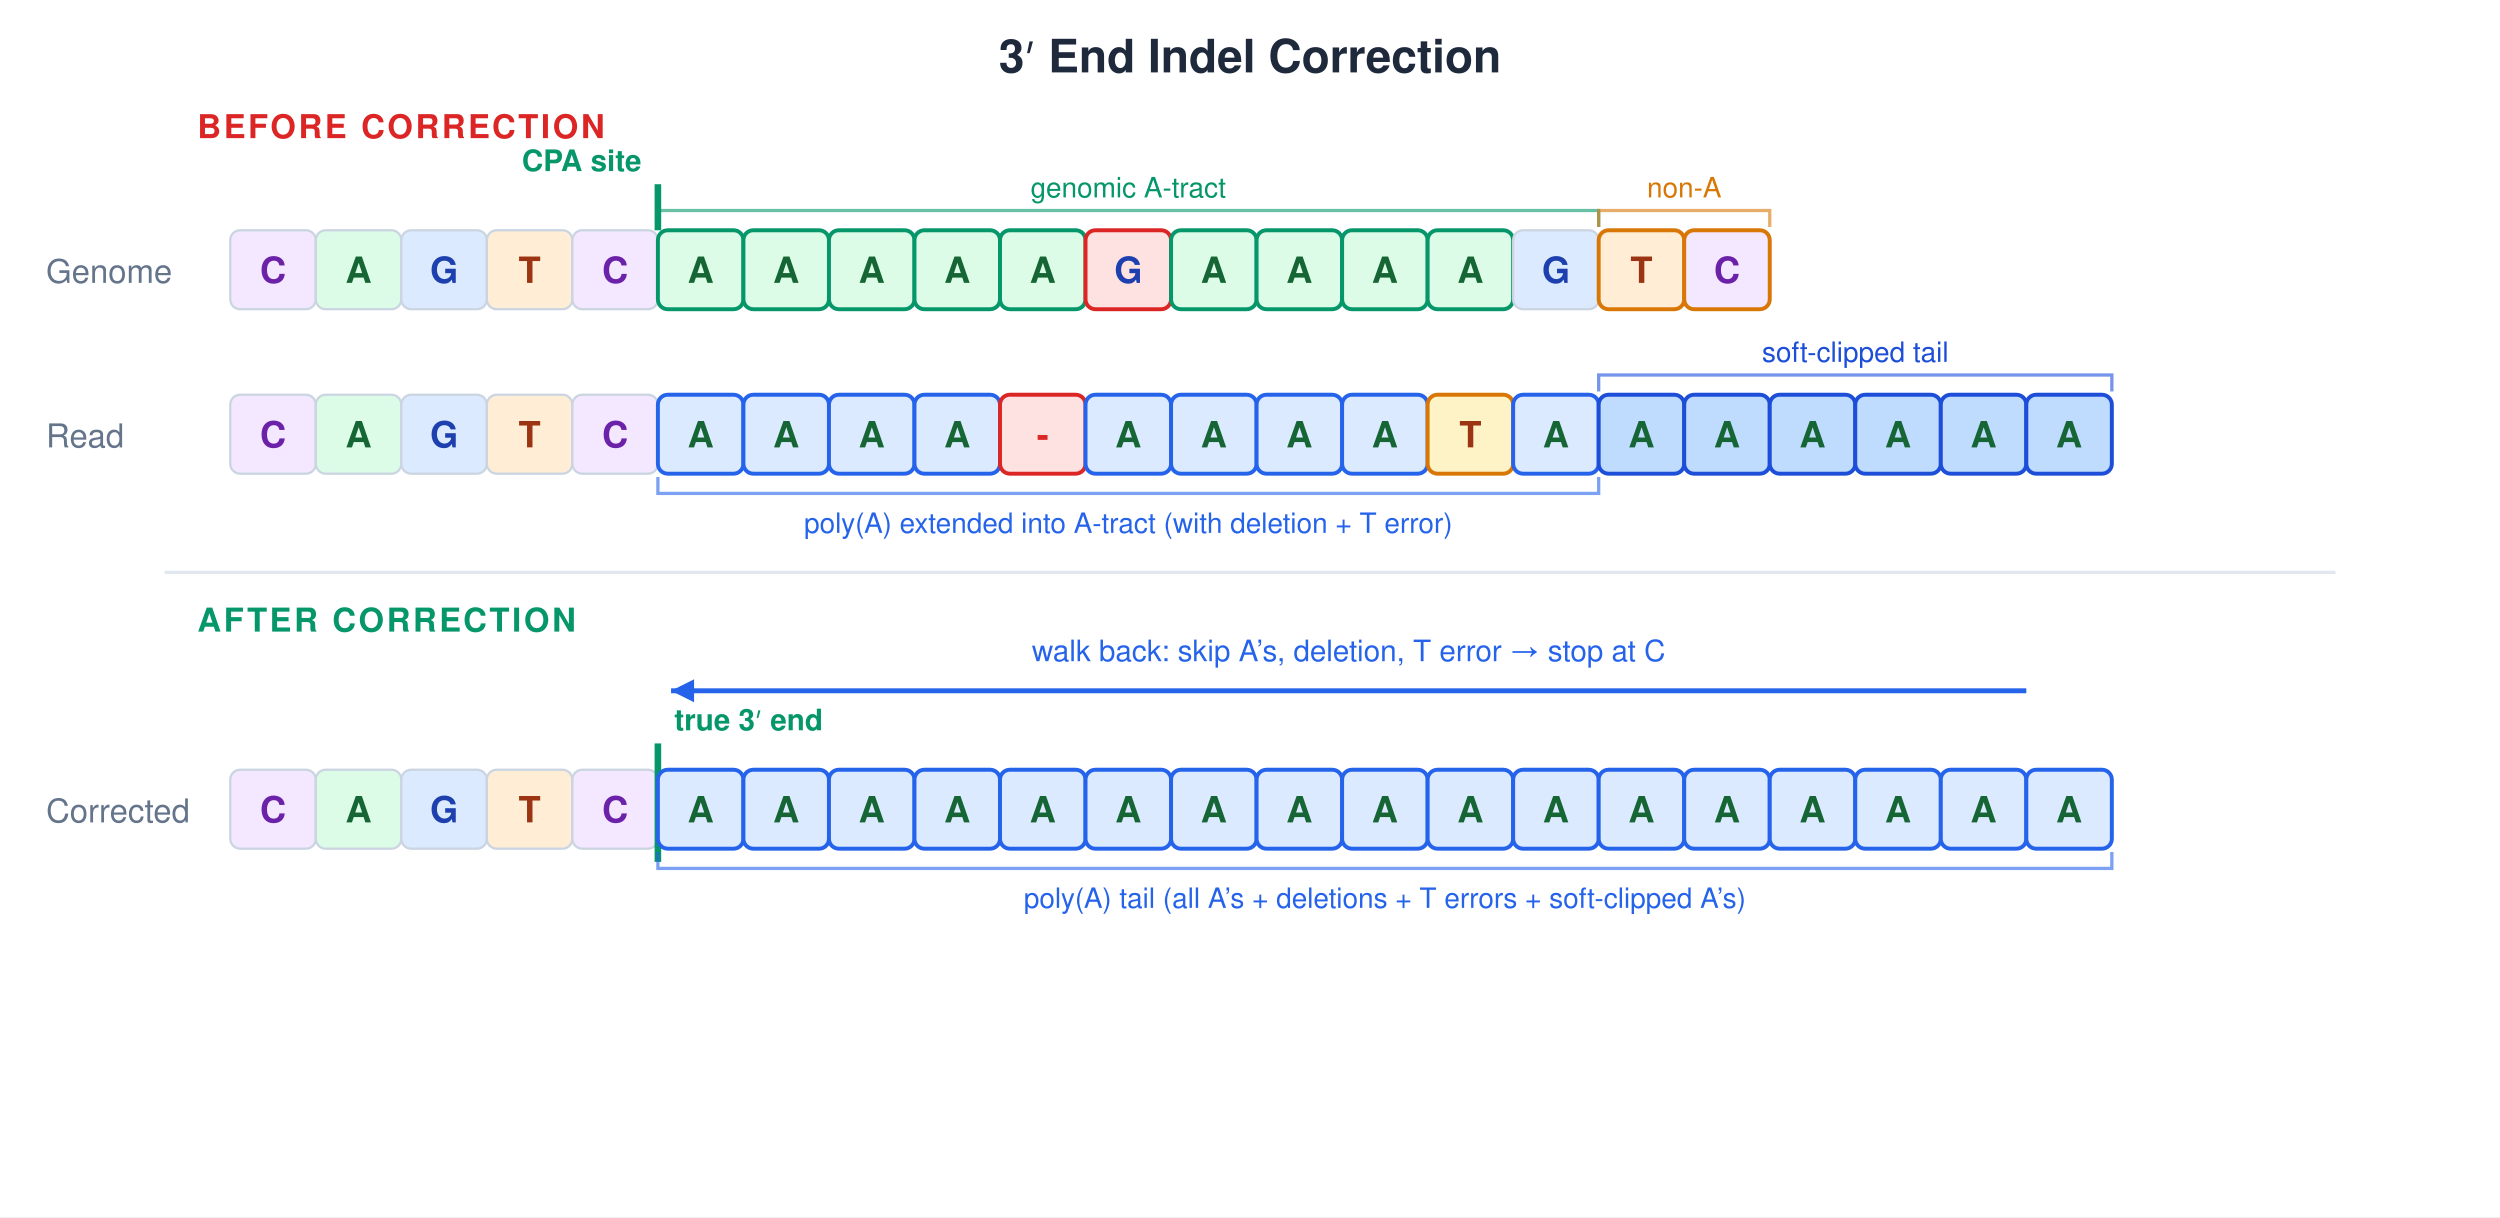
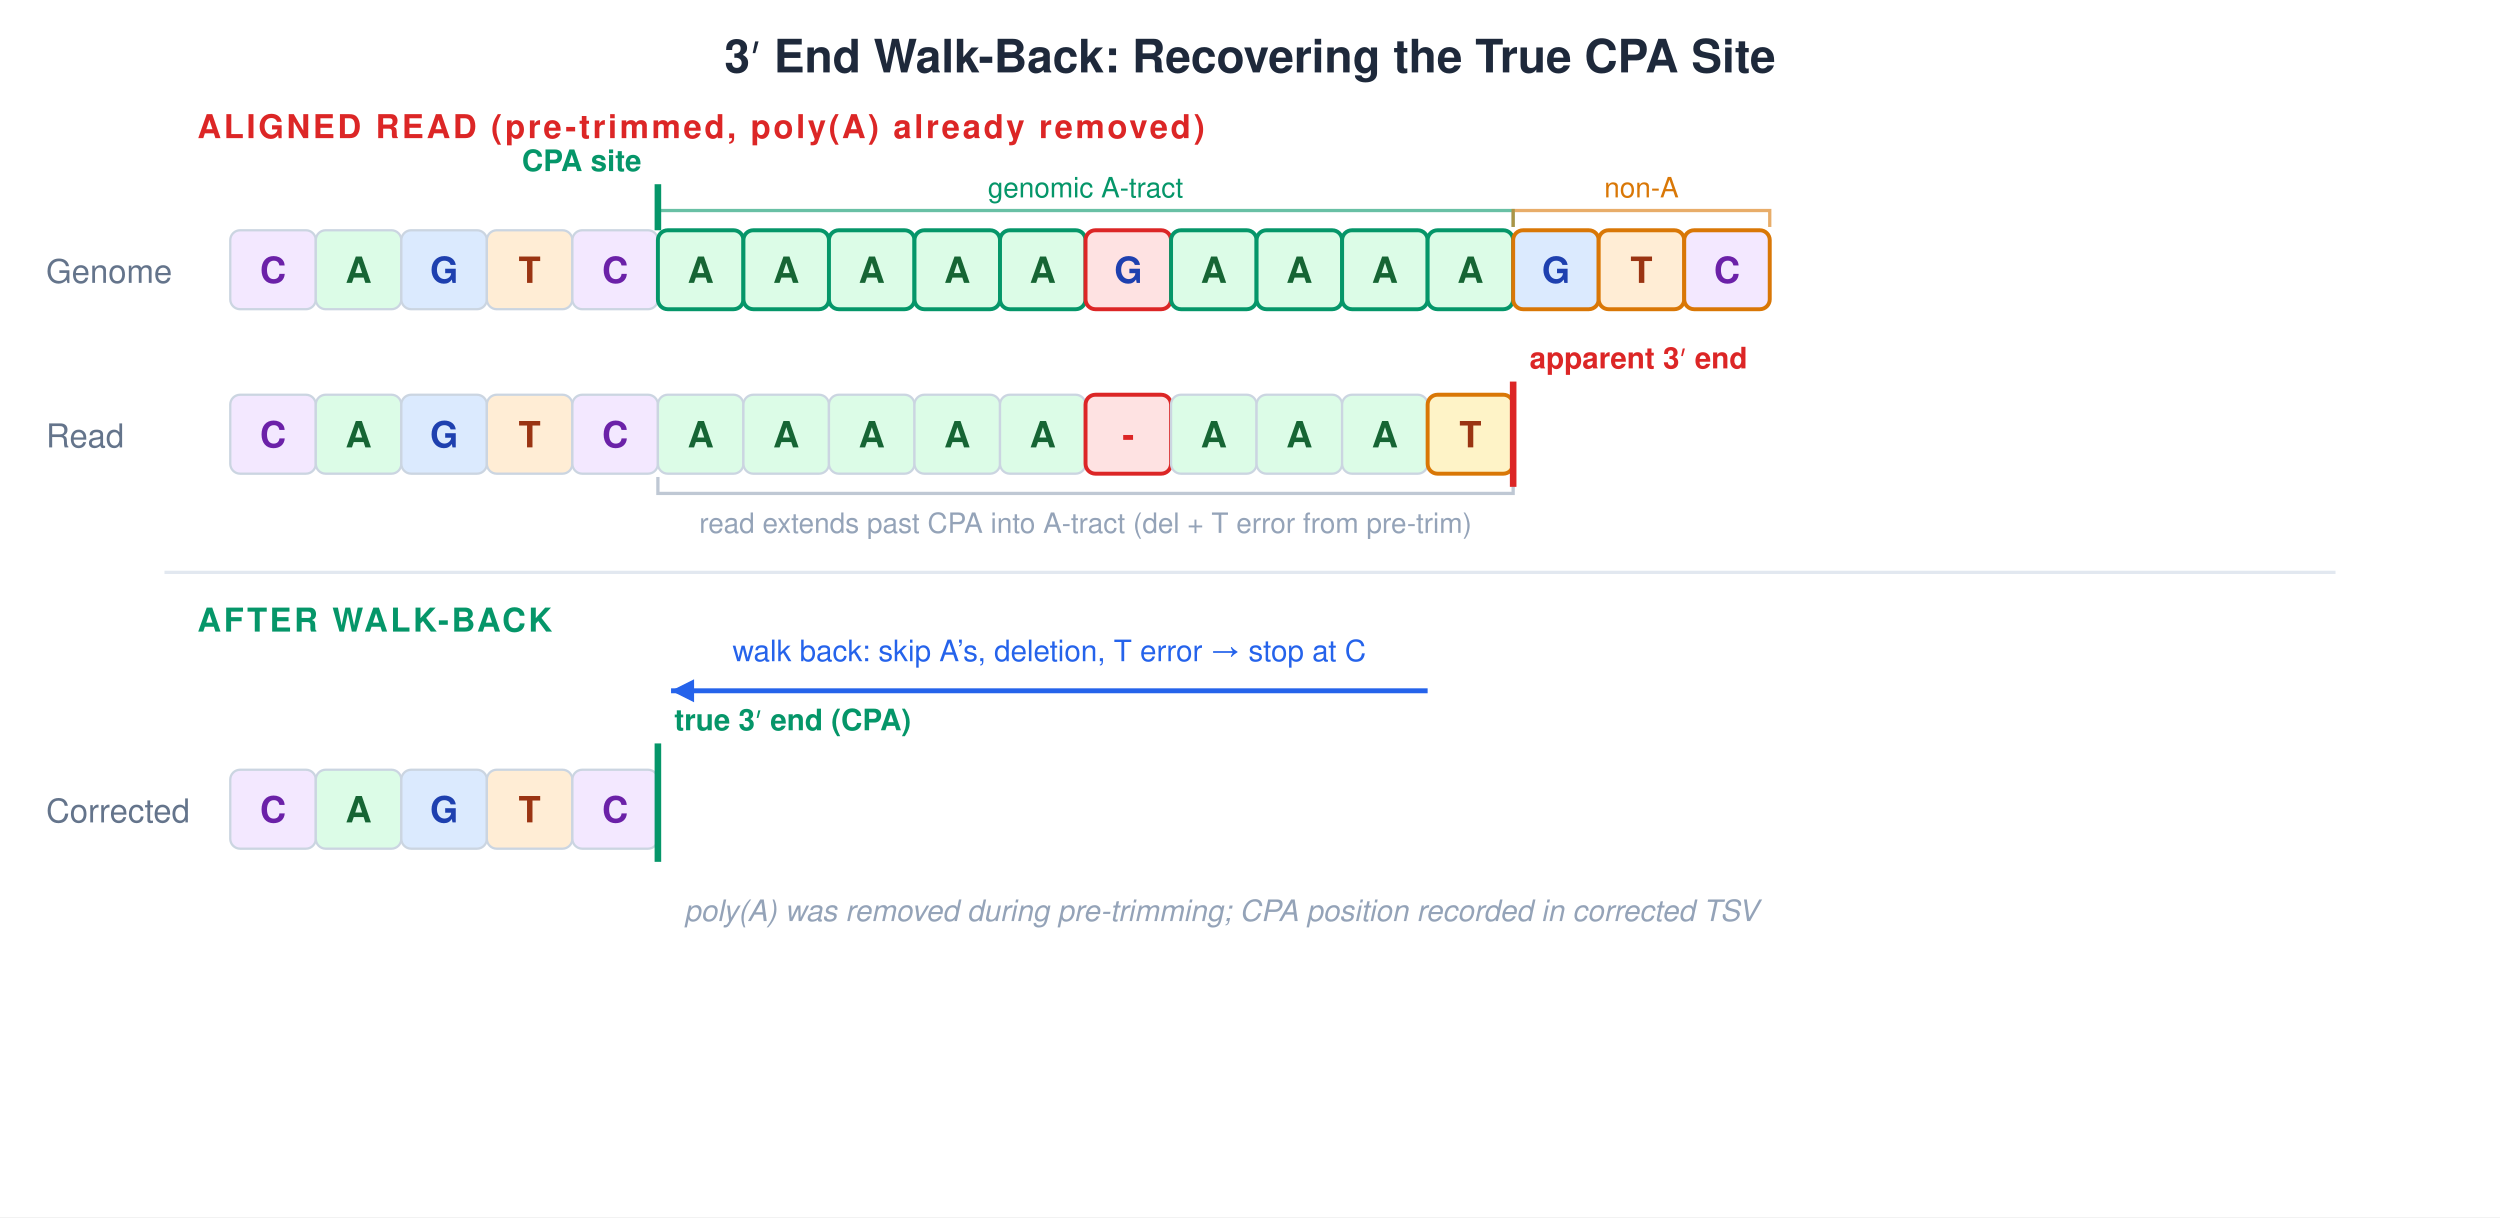
<svg xmlns="http://www.w3.org/2000/svg" width="760" height="370" viewBox="0 0 760 370">
  <rect fill="#ffffff" width="760" height="370" />
  <g font-family="Helvetica Neue, Helvetica, Arial, sans-serif">
-     <text fill="#1e293b" font-size="14" font-weight="bold" text-anchor="middle" x="380" y="22">3′ End Indel Correction</text>
-     <text fill="#dc2626" font-size="10" font-weight="bold" letter-spacing="0.8" x="60" y="42">BEFORE CORRECTION</text>
+     <text fill="#1e293b" font-size="14" font-weight="bold" text-anchor="middle" x="380" y="22">3′ End Walk-Back: Recovering the True CPA Site</text>
+     <text fill="#dc2626" font-size="10" font-weight="bold" letter-spacing="0.8" x="60" y="42">ALIGNED READ (pre-trimmed, poly(A) already removed)</text>
    <text fill="#64748b" font-size="10" x="14" y="86">Genome</text>
    <rect fill="#f3e8ff" height="24" rx="3" width="26" x="70" y="70" stroke="#cbd5e1" stroke-width="0.7" />
    <text fill="#6b21a8" font-size="11" font-weight="600" text-anchor="middle" x="83" y="86">C</text>
    <rect fill="#dcfce7" height="24" rx="3" width="26" x="96" y="70" stroke="#cbd5e1" stroke-width="0.7" />
    <text fill="#166534" font-size="11" font-weight="600" text-anchor="middle" x="109" y="86">A</text>
    <rect fill="#dbeafe" height="24" rx="3" width="26" x="122" y="70" stroke="#cbd5e1" stroke-width="0.7" />
    <text fill="#1e40af" font-size="11" font-weight="600" text-anchor="middle" x="135" y="86">G</text>
    <rect fill="#ffedd5" height="24" rx="3" width="26" x="148" y="70" stroke="#cbd5e1" stroke-width="0.7" />
    <text fill="#9a3412" font-size="11" font-weight="600" text-anchor="middle" x="161" y="86">T</text>
    <rect fill="#f3e8ff" height="24" rx="3" width="26" x="174" y="70" stroke="#cbd5e1" stroke-width="0.7" />
    <text fill="#6b21a8" font-size="11" font-weight="600" text-anchor="middle" x="187" y="86">C</text>
    <rect fill="#dcfce7" height="24" rx="3" width="26" x="200" y="70" stroke="#059669" stroke-width="1.2" />
    <text fill="#166534" font-size="11" font-weight="600" text-anchor="middle" x="213" y="86">A</text>
    <rect fill="#dcfce7" height="24" rx="3" width="26" x="226" y="70" stroke="#059669" stroke-width="1.2" />
    <text fill="#166534" font-size="11" font-weight="600" text-anchor="middle" x="239" y="86">A</text>
    <rect fill="#dcfce7" height="24" rx="3" width="26" x="252" y="70" stroke="#059669" stroke-width="1.2" />
    <text fill="#166534" font-size="11" font-weight="600" text-anchor="middle" x="265" y="86">A</text>
    <rect fill="#dcfce7" height="24" rx="3" width="26" x="278" y="70" stroke="#059669" stroke-width="1.2" />
    <text fill="#166534" font-size="11" font-weight="600" text-anchor="middle" x="291" y="86">A</text>
    <rect fill="#dcfce7" height="24" rx="3" width="26" x="304" y="70" stroke="#059669" stroke-width="1.2" />
    <text fill="#166534" font-size="11" font-weight="600" text-anchor="middle" x="317" y="86">A</text>
    <rect fill="#fee2e2" height="24" rx="3" width="26" x="330" y="70" stroke="#dc2626" stroke-width="1.2" />
    <text fill="#1e40af" font-size="11" font-weight="600" text-anchor="middle" x="343" y="86">G</text>
    <rect fill="#dcfce7" height="24" rx="3" width="26" x="356" y="70" stroke="#059669" stroke-width="1.2" />
    <text fill="#166534" font-size="11" font-weight="600" text-anchor="middle" x="369" y="86">A</text>
    <rect fill="#dcfce7" height="24" rx="3" width="26" x="382" y="70" stroke="#059669" stroke-width="1.2" />
    <text fill="#166534" font-size="11" font-weight="600" text-anchor="middle" x="395" y="86">A</text>
    <rect fill="#dcfce7" height="24" rx="3" width="26" x="408" y="70" stroke="#059669" stroke-width="1.2" />
    <text fill="#166534" font-size="11" font-weight="600" text-anchor="middle" x="421" y="86">A</text>
    <rect fill="#dcfce7" height="24" rx="3" width="26" x="434" y="70" stroke="#059669" stroke-width="1.2" />
    <text fill="#166534" font-size="11" font-weight="600" text-anchor="middle" x="447" y="86">A</text>
-     <rect fill="#dbeafe" height="24" rx="3" width="26" x="460" y="70" stroke="#cbd5e1" stroke-width="0.7" />
+     <rect fill="#dbeafe" height="24" rx="3" width="26" x="460" y="70" stroke="#d97706" stroke-width="1.2" />
    <text fill="#1e40af" font-size="11" font-weight="600" text-anchor="middle" x="473" y="86">G</text>
    <rect fill="#ffedd5" height="24" rx="3" width="26" x="486" y="70" stroke="#d97706" stroke-width="1.2" />
    <text fill="#9a3412" font-size="11" font-weight="600" text-anchor="middle" x="499" y="86">T</text>
    <rect fill="#f3e8ff" height="24" rx="3" width="26" x="512" y="70" stroke="#d97706" stroke-width="1.2" />
    <text fill="#6b21a8" font-size="11" font-weight="600" text-anchor="middle" x="525" y="86">C</text>
-     <path d="M200,69 L200,64 L486,64 L486,69" fill="none" stroke="#059669" stroke-width="1" opacity="0.6" />
-     <text fill="#059669" font-size="8.5" text-anchor="middle" x="343.0" y="60">genomic A-tract</text>
-     <path d="M486,69 L486,64 L538,64 L538,69" fill="none" stroke="#d97706" stroke-width="1" opacity="0.6" />
-     <text fill="#d97706" font-size="8.5" text-anchor="middle" x="512.0" y="60">non-A</text>
+     <path d="M200,69 L200,64 L460,64 L460,69" fill="none" stroke="#059669" stroke-width="1" opacity="0.6" />
+     <text fill="#059669" font-size="8.5" text-anchor="middle" x="330.0" y="60">genomic A-tract</text>
+     <path d="M460,69 L460,64 L538,64 L538,69" fill="none" stroke="#d97706" stroke-width="1" opacity="0.6" />
+     <text fill="#d97706" font-size="8.5" text-anchor="middle" x="499.0" y="60">non-A</text>
    <line stroke="#059669" stroke-width="2" x1="200" x2="200" y1="56" y2="70" />
    <text fill="#059669" font-size="9" font-weight="600" text-anchor="end" x="195" y="52">CPA site</text>
    <text fill="#64748b" font-size="10" x="14" y="136">Read</text>
    <rect fill="#f3e8ff" height="24" rx="3" width="26" x="70" y="120" stroke="#cbd5e1" stroke-width="0.7" />
    <text fill="#6b21a8" font-size="11" font-weight="600" text-anchor="middle" x="83" y="136">C</text>
    <rect fill="#dcfce7" height="24" rx="3" width="26" x="96" y="120" stroke="#cbd5e1" stroke-width="0.7" />
    <text fill="#166534" font-size="11" font-weight="600" text-anchor="middle" x="109" y="136">A</text>
    <rect fill="#dbeafe" height="24" rx="3" width="26" x="122" y="120" stroke="#cbd5e1" stroke-width="0.7" />
    <text fill="#1e40af" font-size="11" font-weight="600" text-anchor="middle" x="135" y="136">G</text>
    <rect fill="#ffedd5" height="24" rx="3" width="26" x="148" y="120" stroke="#cbd5e1" stroke-width="0.7" />
    <text fill="#9a3412" font-size="11" font-weight="600" text-anchor="middle" x="161" y="136">T</text>
    <rect fill="#f3e8ff" height="24" rx="3" width="26" x="174" y="120" stroke="#cbd5e1" stroke-width="0.7" />
    <text fill="#6b21a8" font-size="11" font-weight="600" text-anchor="middle" x="187" y="136">C</text>
-     <rect fill="#dbeafe" height="24" rx="3" width="26" x="200" y="120" stroke="#2563eb" stroke-width="1.2" />
+     <rect fill="#dcfce7" height="24" rx="3" width="26" x="200" y="120" stroke="#cbd5e1" stroke-width="0.7" />
    <text fill="#166534" font-size="11" font-weight="600" text-anchor="middle" x="213" y="136">A</text>
-     <rect fill="#dbeafe" height="24" rx="3" width="26" x="226" y="120" stroke="#2563eb" stroke-width="1.2" />
+     <rect fill="#dcfce7" height="24" rx="3" width="26" x="226" y="120" stroke="#cbd5e1" stroke-width="0.7" />
    <text fill="#166534" font-size="11" font-weight="600" text-anchor="middle" x="239" y="136">A</text>
-     <rect fill="#dbeafe" height="24" rx="3" width="26" x="252" y="120" stroke="#2563eb" stroke-width="1.2" />
+     <rect fill="#dcfce7" height="24" rx="3" width="26" x="252" y="120" stroke="#cbd5e1" stroke-width="0.7" />
    <text fill="#166534" font-size="11" font-weight="600" text-anchor="middle" x="265" y="136">A</text>
-     <rect fill="#dbeafe" height="24" rx="3" width="26" x="278" y="120" stroke="#2563eb" stroke-width="1.2" />
+     <rect fill="#dcfce7" height="24" rx="3" width="26" x="278" y="120" stroke="#cbd5e1" stroke-width="0.7" />
    <text fill="#166534" font-size="11" font-weight="600" text-anchor="middle" x="291" y="136">A</text>
-     <rect fill="#fee2e2" height="24" rx="3" width="26" x="304" y="120" stroke="#dc2626" stroke-width="1.2" />
-     <text fill="#dc2626" font-size="11" font-weight="600" text-anchor="middle" x="317" y="136">-</text>
-     <rect fill="#dbeafe" height="24" rx="3" width="26" x="330" y="120" stroke="#2563eb" stroke-width="1.2" />
-     <text fill="#166534" font-size="11" font-weight="600" text-anchor="middle" x="343" y="136">A</text>
-     <rect fill="#dbeafe" height="24" rx="3" width="26" x="356" y="120" stroke="#2563eb" stroke-width="1.2" />
+     <rect fill="#dcfce7" height="24" rx="3" width="26" x="304" y="120" stroke="#cbd5e1" stroke-width="0.7" />
+     <text fill="#166534" font-size="11" font-weight="600" text-anchor="middle" x="317" y="136">A</text>
+     <rect fill="#fee2e2" height="24" rx="3" width="26" x="330" y="120" stroke="#dc2626" stroke-width="1.2" />
+     <text fill="#dc2626" font-size="11" font-weight="600" text-anchor="middle" x="343" y="136">-</text>
+     <rect fill="#dcfce7" height="24" rx="3" width="26" x="356" y="120" stroke="#cbd5e1" stroke-width="0.7" />
    <text fill="#166534" font-size="11" font-weight="600" text-anchor="middle" x="369" y="136">A</text>
-     <rect fill="#dbeafe" height="24" rx="3" width="26" x="382" y="120" stroke="#2563eb" stroke-width="1.2" />
+     <rect fill="#dcfce7" height="24" rx="3" width="26" x="382" y="120" stroke="#cbd5e1" stroke-width="0.7" />
    <text fill="#166534" font-size="11" font-weight="600" text-anchor="middle" x="395" y="136">A</text>
-     <rect fill="#dbeafe" height="24" rx="3" width="26" x="408" y="120" stroke="#2563eb" stroke-width="1.2" />
+     <rect fill="#dcfce7" height="24" rx="3" width="26" x="408" y="120" stroke="#cbd5e1" stroke-width="0.7" />
    <text fill="#166534" font-size="11" font-weight="600" text-anchor="middle" x="421" y="136">A</text>
    <rect fill="#fef3c7" height="24" rx="3" width="26" x="434" y="120" stroke="#d97706" stroke-width="1.2" />
    <text fill="#9a3412" font-size="11" font-weight="600" text-anchor="middle" x="447" y="136">T</text>
-     <rect fill="#dbeafe" height="24" rx="3" width="26" x="460" y="120" stroke="#2563eb" stroke-width="1.2" />
-     <text fill="#166534" font-size="11" font-weight="600" text-anchor="middle" x="473" y="136">A</text>
-     <rect fill="#bfdbfe" height="24" rx="3" width="26" x="486" y="120" stroke="#1d4ed8" stroke-width="1.2" />
-     <text fill="#166534" font-size="11" font-weight="600" text-anchor="middle" x="499" y="136">A</text>
-     <rect fill="#bfdbfe" height="24" rx="3" width="26" x="512" y="120" stroke="#1d4ed8" stroke-width="1.2" />
-     <text fill="#166534" font-size="11" font-weight="600" text-anchor="middle" x="525" y="136">A</text>
-     <rect fill="#bfdbfe" height="24" rx="3" width="26" x="538" y="120" stroke="#1d4ed8" stroke-width="1.2" />
-     <text fill="#166534" font-size="11" font-weight="600" text-anchor="middle" x="551" y="136">A</text>
-     <rect fill="#bfdbfe" height="24" rx="3" width="26" x="564" y="120" stroke="#1d4ed8" stroke-width="1.2" />
-     <text fill="#166534" font-size="11" font-weight="600" text-anchor="middle" x="577" y="136">A</text>
-     <rect fill="#bfdbfe" height="24" rx="3" width="26" x="590" y="120" stroke="#1d4ed8" stroke-width="1.2" />
-     <text fill="#166534" font-size="11" font-weight="600" text-anchor="middle" x="603" y="136">A</text>
-     <rect fill="#bfdbfe" height="24" rx="3" width="26" x="616" y="120" stroke="#1d4ed8" stroke-width="1.2" />
-     <text fill="#166534" font-size="11" font-weight="600" text-anchor="middle" x="629" y="136">A</text>
-     <path d="M200,145 L200,150 L486,150 L486,145" fill="none" stroke="#2563eb" stroke-width="1" opacity="0.6" />
-     <text fill="#2563eb" font-size="8.5" text-anchor="middle" x="343.0" y="162">poly(A) extended into A-tract (with deletion + T error)</text>
-     <path d="M486,119 L486,114 L642,114 L642,119" fill="none" stroke="#1d4ed8" stroke-width="1" opacity="0.6" />
-     <text fill="#1d4ed8" font-size="8.5" text-anchor="middle" x="564.0" y="110">soft-clipped tail</text>
+     <path d="M200,145 L200,150 L460,150 L460,145" fill="none" stroke="#94a3b8" stroke-width="1" opacity="0.6" />
+     <text fill="#94a3b8" font-size="8.5" text-anchor="middle" x="330.0" y="162">read extends past CPA into A-tract (del + T error from pre-trim)</text>
+     <line stroke="#dc2626" stroke-width="2" x1="460" x2="460" y1="116" y2="148" />
+     <text fill="#dc2626" font-size="9" font-weight="600" x="465" y="112">apparent 3′ end</text>
    <line stroke="#e2e8f0" stroke-width="1" x1="50" x2="710" y1="174" y2="174" />
-     <text fill="#059669" font-size="10" font-weight="bold" letter-spacing="0.8" x="60" y="192">AFTER CORRECTION</text>
-     <line stroke="#2563eb" stroke-width="1.5" x1="616" x2="204" y1="210" y2="210" />
+     <text fill="#059669" font-size="10" font-weight="bold" letter-spacing="0.8" x="60" y="192">AFTER WALK-BACK</text>
+     <line stroke="#2563eb" stroke-width="1.5" x1="434" x2="204" y1="210" y2="210" />
    <polygon fill="#2563eb" points="204,210 211,206.5 211,213.5" />
-     <text fill="#2563eb" font-size="9" text-anchor="middle" x="410.0" y="201">walk back: skip A’s, deletion, T error → stop at C</text>
+     <text fill="#2563eb" font-size="9" text-anchor="middle" x="319.0" y="201">walk back: skip A’s, deletion, T error → stop at C</text>
    <text fill="#64748b" font-size="10" x="14" y="250">Corrected</text>
    <rect fill="#f3e8ff" height="24" rx="3" width="26" x="70" y="234" stroke="#cbd5e1" stroke-width="0.7" />
    <text fill="#6b21a8" font-size="11" font-weight="600" text-anchor="middle" x="83" y="250">C</text>
    <rect fill="#dcfce7" height="24" rx="3" width="26" x="96" y="234" stroke="#cbd5e1" stroke-width="0.7" />
    <text fill="#166534" font-size="11" font-weight="600" text-anchor="middle" x="109" y="250">A</text>
    <rect fill="#dbeafe" height="24" rx="3" width="26" x="122" y="234" stroke="#cbd5e1" stroke-width="0.7" />
    <text fill="#1e40af" font-size="11" font-weight="600" text-anchor="middle" x="135" y="250">G</text>
    <rect fill="#ffedd5" height="24" rx="3" width="26" x="148" y="234" stroke="#cbd5e1" stroke-width="0.7" />
    <text fill="#9a3412" font-size="11" font-weight="600" text-anchor="middle" x="161" y="250">T</text>
    <rect fill="#f3e8ff" height="24" rx="3" width="26" x="174" y="234" stroke="#cbd5e1" stroke-width="0.7" />
    <text fill="#6b21a8" font-size="11" font-weight="600" text-anchor="middle" x="187" y="250">C</text>
    <line stroke="#059669" stroke-width="2" x1="200" x2="200" y1="226" y2="262" />
-     <text fill="#059669" font-size="9" font-weight="600" x="205" y="222">true 3′ end</text>
-     <rect fill="#dbeafe" height="24" rx="3" width="26" x="200" y="234" stroke="#2563eb" stroke-width="1.2" />
-     <text fill="#166534" font-size="11" font-weight="600" text-anchor="middle" x="213" y="250">A</text>
-     <rect fill="#dbeafe" height="24" rx="3" width="26" x="226" y="234" stroke="#2563eb" stroke-width="1.2" />
-     <text fill="#166534" font-size="11" font-weight="600" text-anchor="middle" x="239" y="250">A</text>
-     <rect fill="#dbeafe" height="24" rx="3" width="26" x="252" y="234" stroke="#2563eb" stroke-width="1.2" />
-     <text fill="#166534" font-size="11" font-weight="600" text-anchor="middle" x="265" y="250">A</text>
-     <rect fill="#dbeafe" height="24" rx="3" width="26" x="278" y="234" stroke="#2563eb" stroke-width="1.2" />
-     <text fill="#166534" font-size="11" font-weight="600" text-anchor="middle" x="291" y="250">A</text>
-     <rect fill="#dbeafe" height="24" rx="3" width="26" x="304" y="234" stroke="#2563eb" stroke-width="1.2" />
-     <text fill="#166534" font-size="11" font-weight="600" text-anchor="middle" x="317" y="250">A</text>
-     <rect fill="#dbeafe" height="24" rx="3" width="26" x="330" y="234" stroke="#2563eb" stroke-width="1.2" />
-     <text fill="#166534" font-size="11" font-weight="600" text-anchor="middle" x="343" y="250">A</text>
-     <rect fill="#dbeafe" height="24" rx="3" width="26" x="356" y="234" stroke="#2563eb" stroke-width="1.2" />
-     <text fill="#166534" font-size="11" font-weight="600" text-anchor="middle" x="369" y="250">A</text>
-     <rect fill="#dbeafe" height="24" rx="3" width="26" x="382" y="234" stroke="#2563eb" stroke-width="1.2" />
-     <text fill="#166534" font-size="11" font-weight="600" text-anchor="middle" x="395" y="250">A</text>
-     <rect fill="#dbeafe" height="24" rx="3" width="26" x="408" y="234" stroke="#2563eb" stroke-width="1.2" />
-     <text fill="#166534" font-size="11" font-weight="600" text-anchor="middle" x="421" y="250">A</text>
-     <rect fill="#dbeafe" height="24" rx="3" width="26" x="434" y="234" stroke="#2563eb" stroke-width="1.2" />
-     <text fill="#166534" font-size="11" font-weight="600" text-anchor="middle" x="447" y="250">A</text>
-     <rect fill="#dbeafe" height="24" rx="3" width="26" x="460" y="234" stroke="#2563eb" stroke-width="1.2" />
-     <text fill="#166534" font-size="11" font-weight="600" text-anchor="middle" x="473" y="250">A</text>
-     <rect fill="#dbeafe" height="24" rx="3" width="26" x="486" y="234" stroke="#2563eb" stroke-width="1.2" />
-     <text fill="#166534" font-size="11" font-weight="600" text-anchor="middle" x="499" y="250">A</text>
-     <rect fill="#dbeafe" height="24" rx="3" width="26" x="512" y="234" stroke="#2563eb" stroke-width="1.2" />
-     <text fill="#166534" font-size="11" font-weight="600" text-anchor="middle" x="525" y="250">A</text>
-     <rect fill="#dbeafe" height="24" rx="3" width="26" x="538" y="234" stroke="#2563eb" stroke-width="1.2" />
-     <text fill="#166534" font-size="11" font-weight="600" text-anchor="middle" x="551" y="250">A</text>
-     <rect fill="#dbeafe" height="24" rx="3" width="26" x="564" y="234" stroke="#2563eb" stroke-width="1.2" />
-     <text fill="#166534" font-size="11" font-weight="600" text-anchor="middle" x="577" y="250">A</text>
-     <rect fill="#dbeafe" height="24" rx="3" width="26" x="590" y="234" stroke="#2563eb" stroke-width="1.2" />
-     <text fill="#166534" font-size="11" font-weight="600" text-anchor="middle" x="603" y="250">A</text>
-     <rect fill="#dbeafe" height="24" rx="3" width="26" x="616" y="234" stroke="#2563eb" stroke-width="1.2" />
-     <text fill="#166534" font-size="11" font-weight="600" text-anchor="middle" x="629" y="250">A</text>
-     <path d="M200,259 L200,264 L642,264 L642,259" fill="none" stroke="#2563eb" stroke-width="1" opacity="0.6" />
-     <text fill="#2563eb" font-size="8.5" text-anchor="middle" x="421.0" y="276">poly(A) tail (all A’s + deletions + T errors + soft-clipped A’s)</text>
+     <text fill="#059669" font-size="9" font-weight="600" x="205" y="222">true 3′ end (CPA)</text>
+     <text fill="#94a3b8" font-size="9" font-style="italic" x="208" y="280">poly(A) was removed during pre-trimming; CPA position recorded in corrected TSV</text>
  </g>
</svg>
